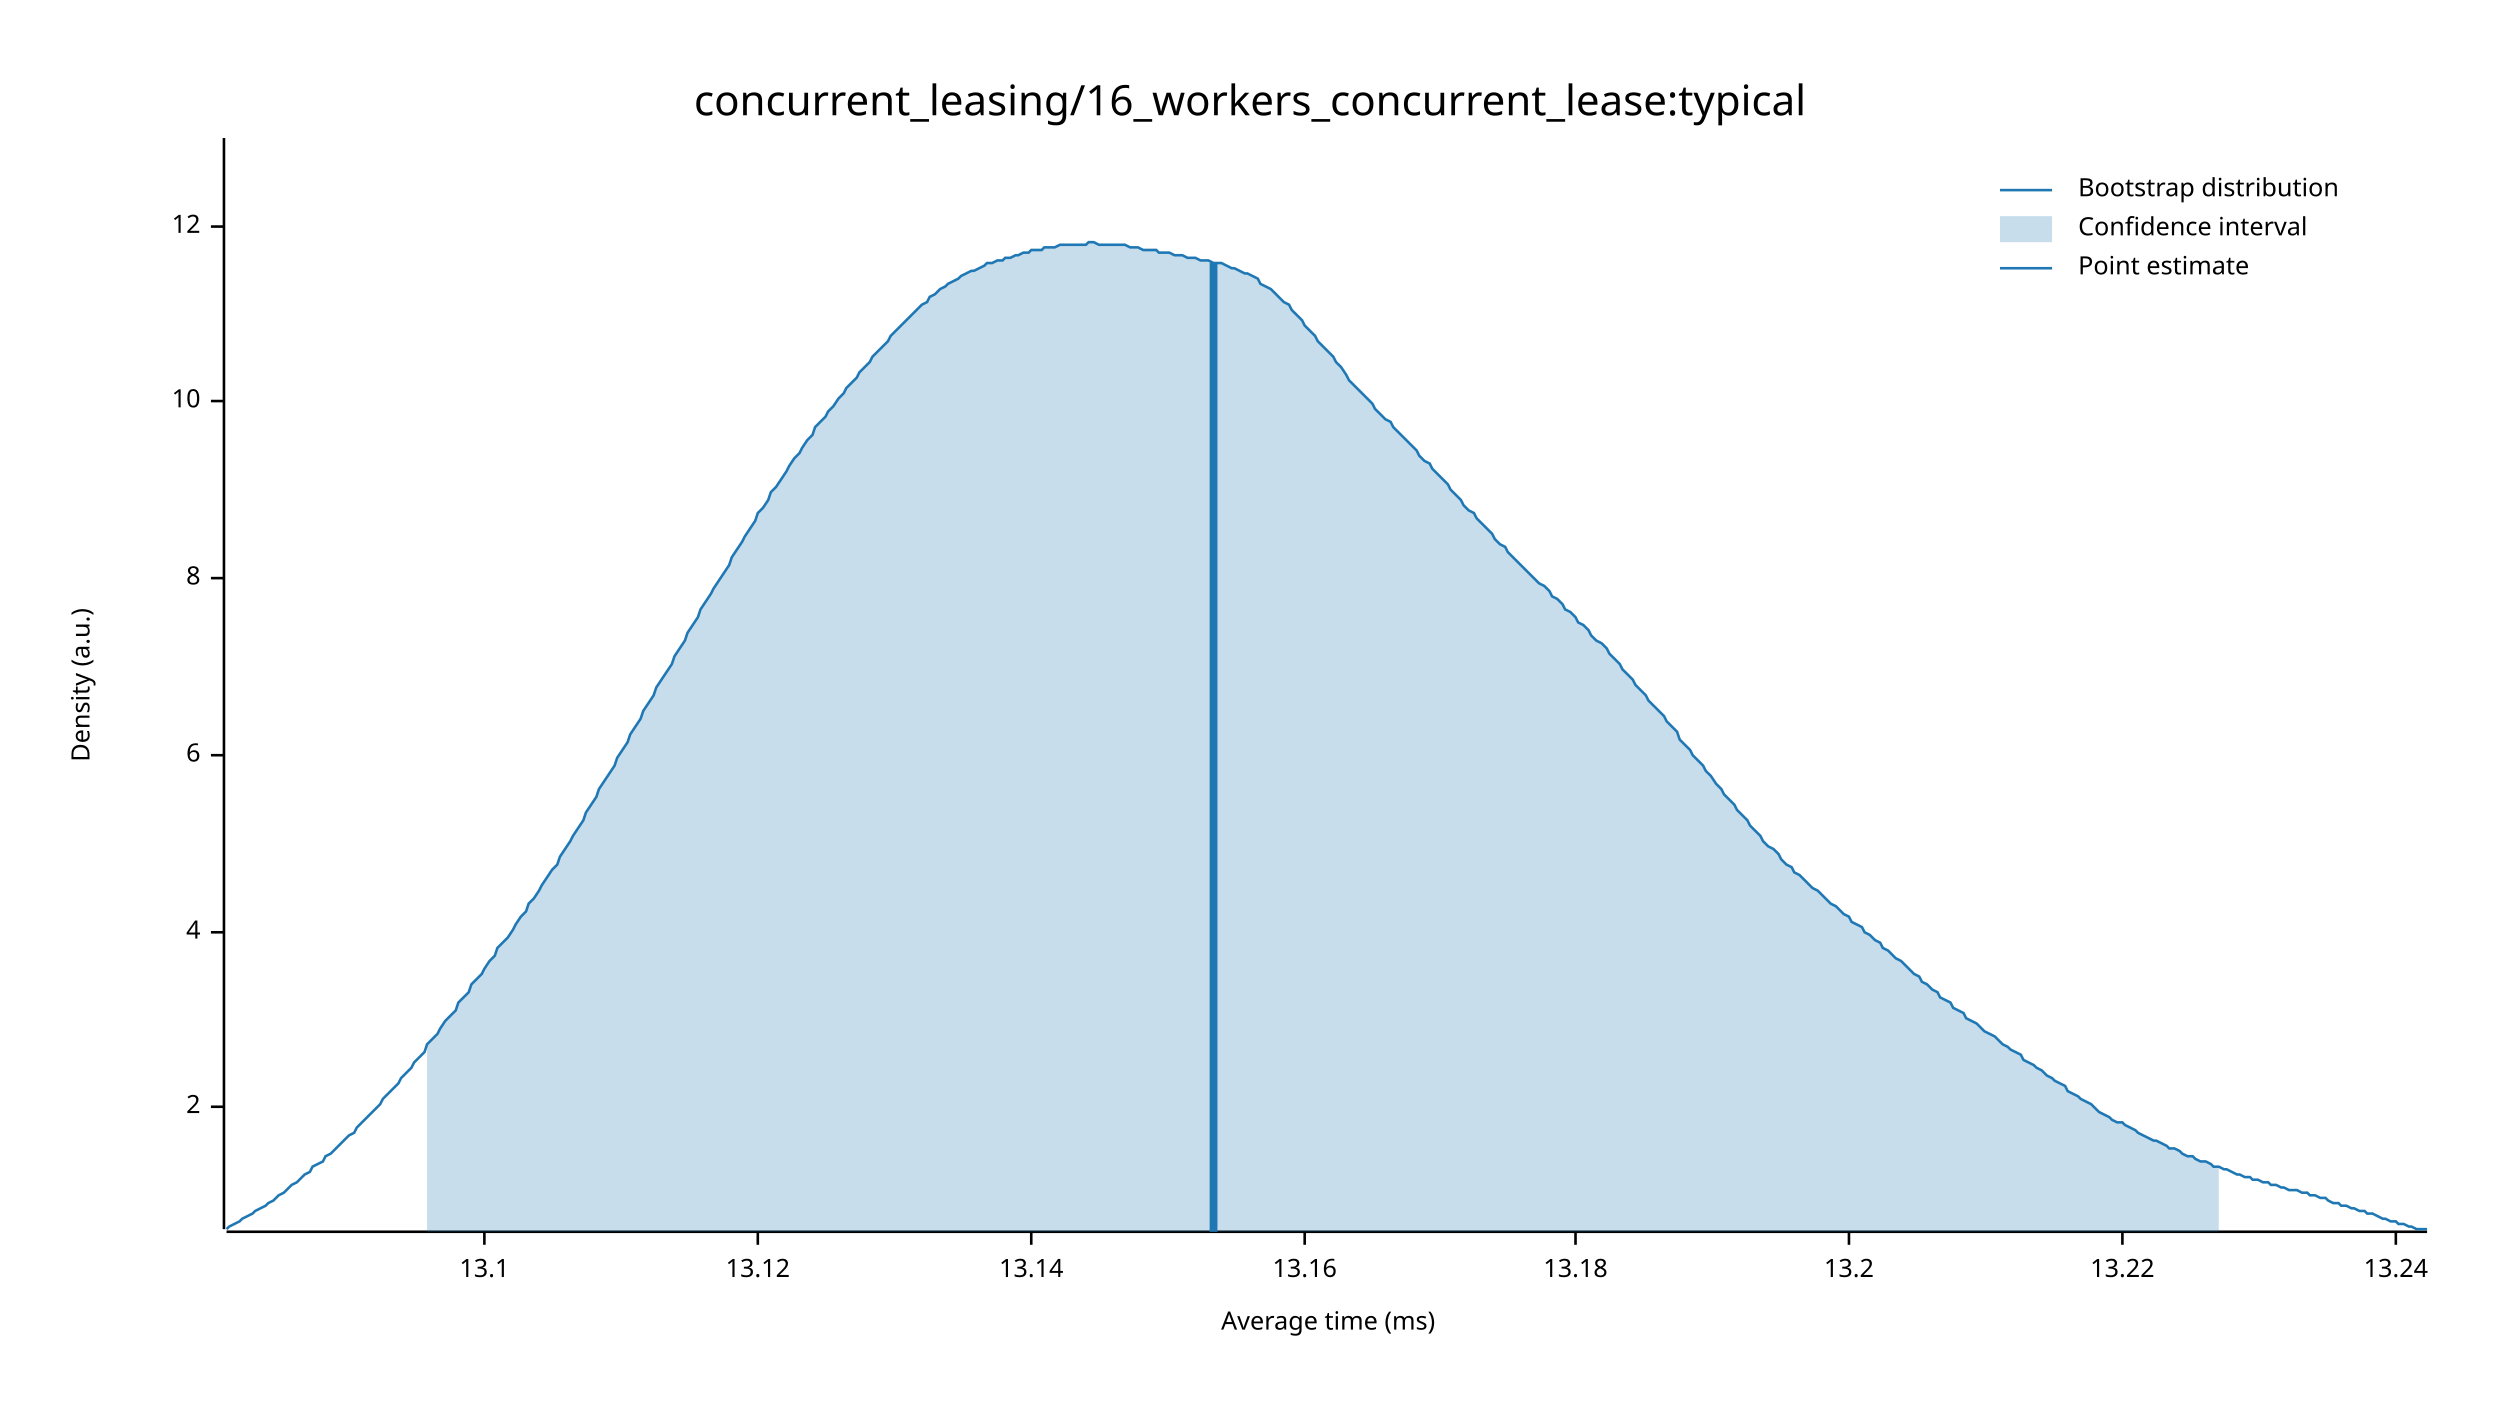
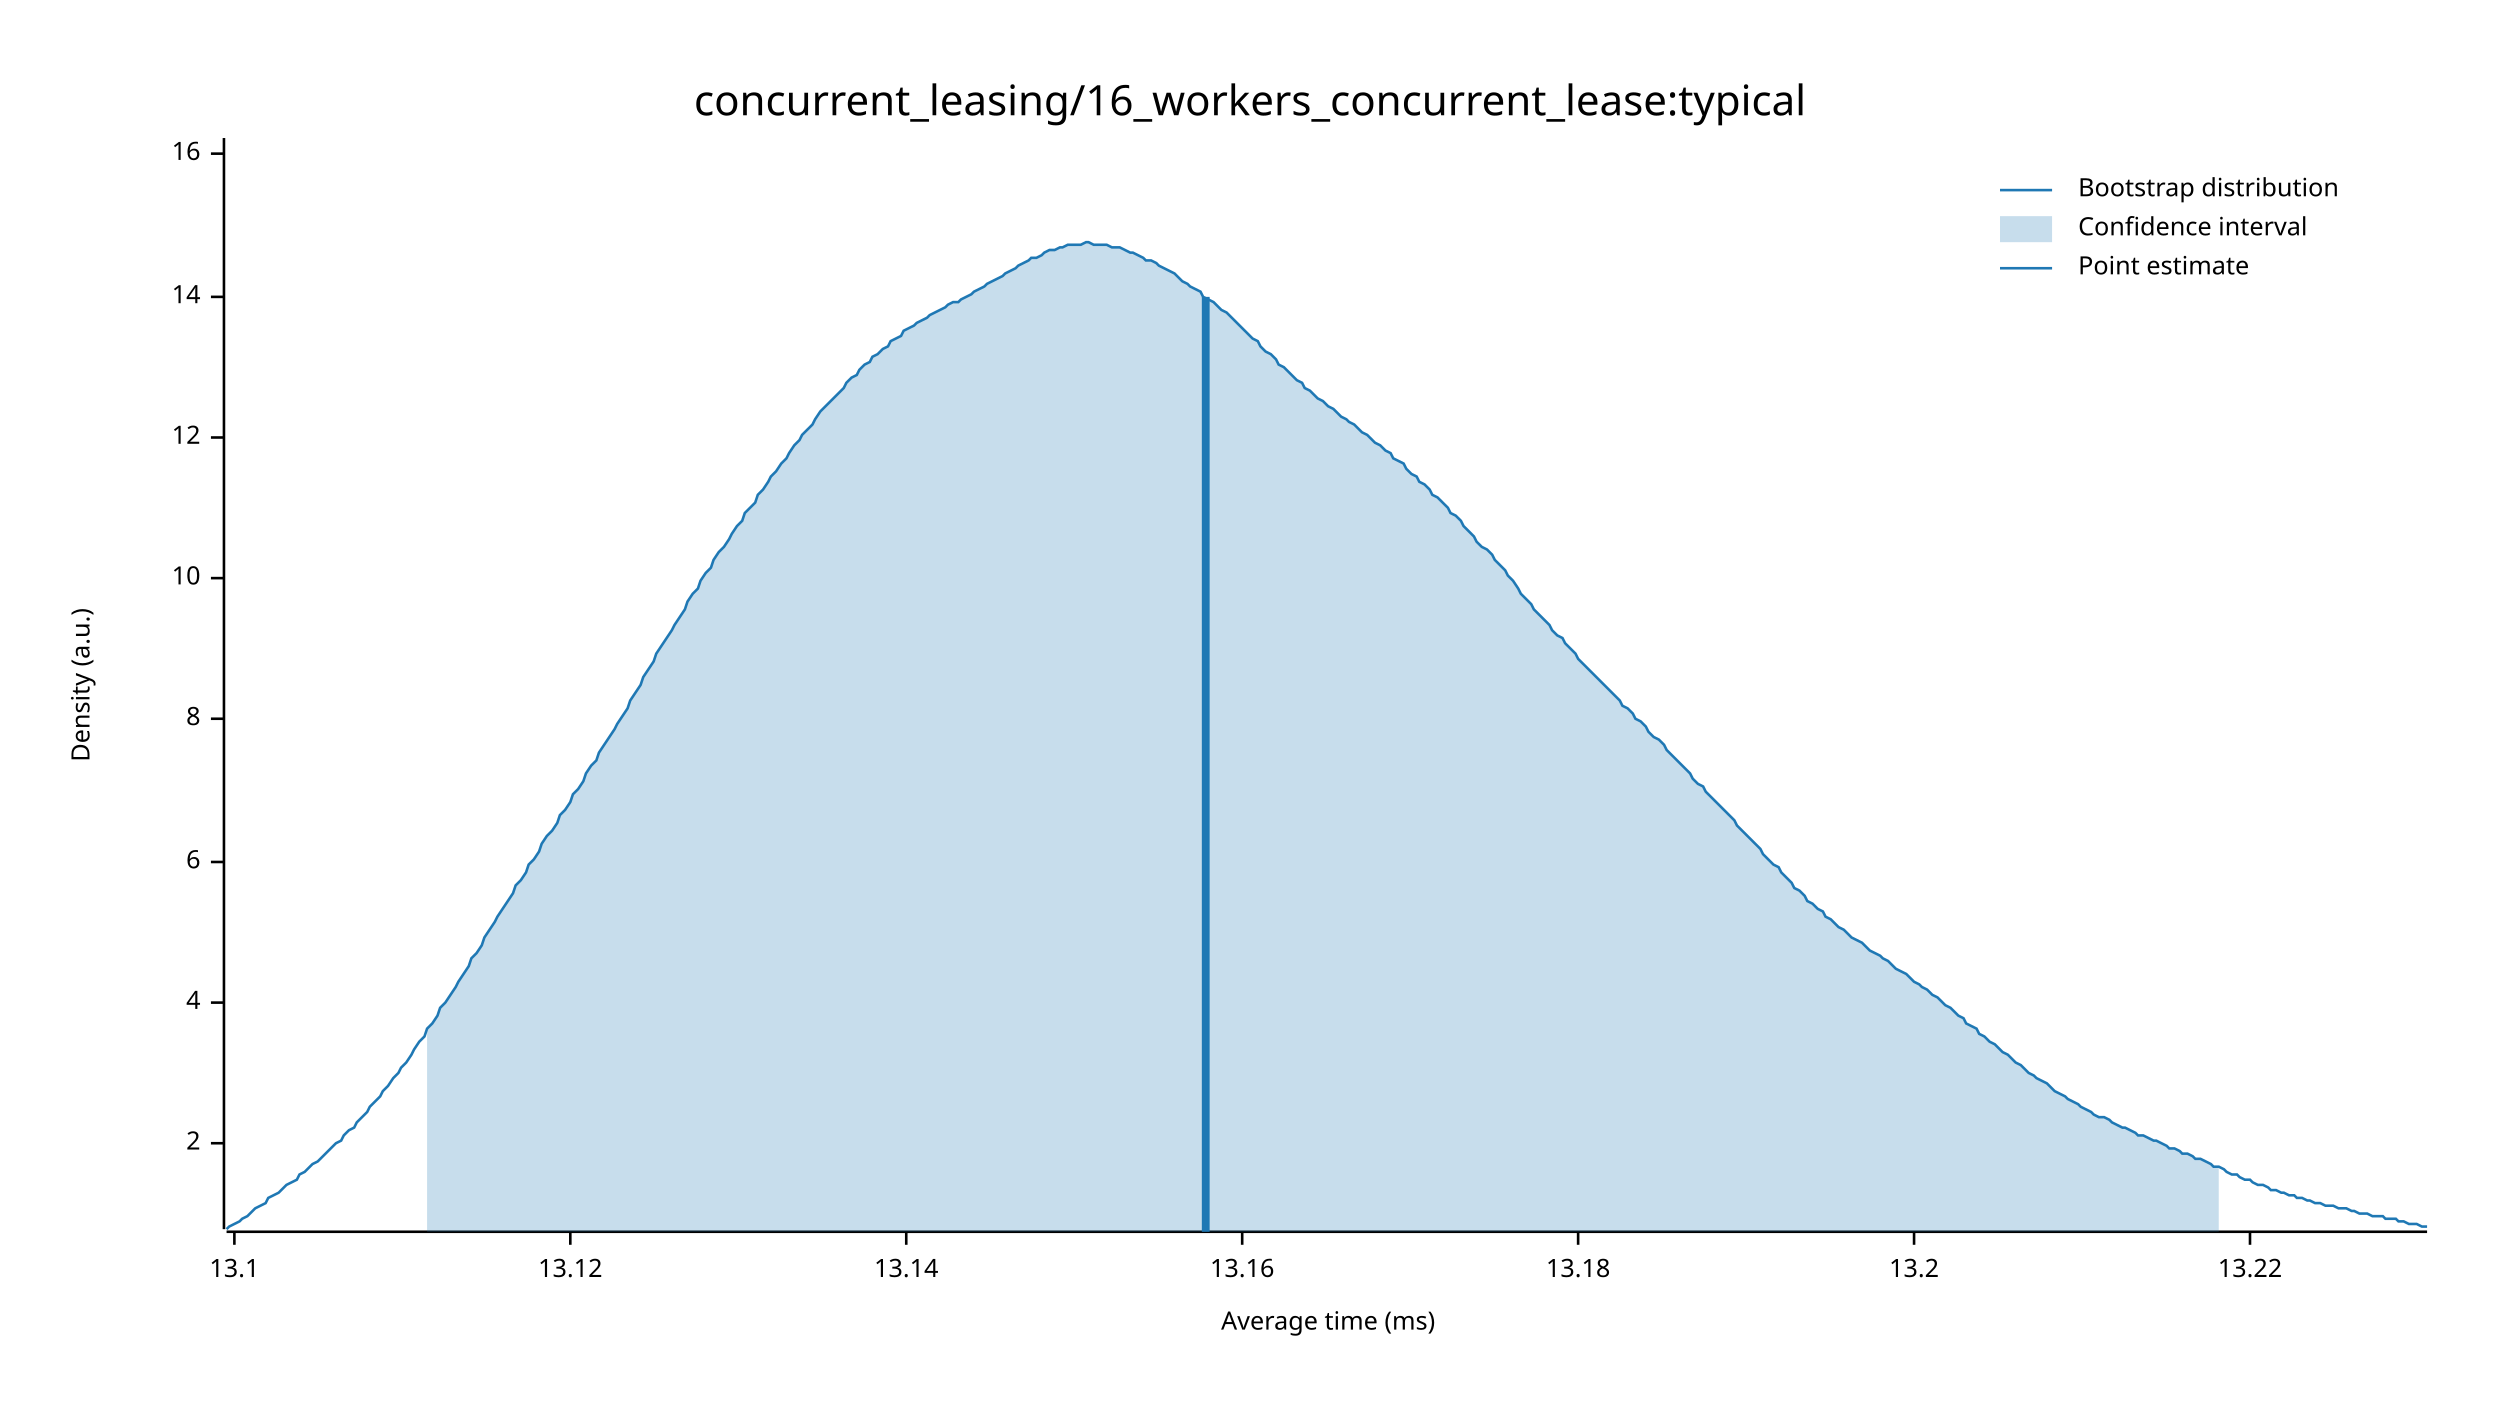
<svg xmlns="http://www.w3.org/2000/svg" width="960" height="540" viewBox="0 0 960 540">
  <text x="480" y="32" dy="0.76em" text-anchor="middle" font-family="sans-serif" font-size="16.129" opacity="1" fill="#000000">
concurrent_leasing/16_workers_concurrent_lease:typical
</text>
  <text x="27" y="263" dy="0.76em" text-anchor="middle" font-family="sans-serif" font-size="9.677" opacity="1" fill="#000000" transform="rotate(270, 27, 263)">
Density (a.u.)
</text>
  <text x="510" y="513" dy="-0.5ex" text-anchor="middle" font-family="sans-serif" font-size="9.677" opacity="1" fill="#000000">
Average time (ms)
</text>
  <polyline fill="none" opacity="1" stroke="#000000" stroke-width="1" points="86,53 86,472 " />
-   <text x="77" y="425" dy="0.5ex" text-anchor="end" font-family="sans-serif" font-size="9.677" opacity="1" fill="#000000">
+   <text x="77" y="439" dy="0.5ex" text-anchor="end" font-family="sans-serif" font-size="9.677" opacity="1" fill="#000000">
2
</text>
-   <polyline fill="none" opacity="1" stroke="#000000" stroke-width="1" points="81,425 86,425 " />
-   <text x="77" y="358" dy="0.5ex" text-anchor="end" font-family="sans-serif" font-size="9.677" opacity="1" fill="#000000">
+   <polyline fill="none" opacity="1" stroke="#000000" stroke-width="1" points="81,439 86,439 " />
+   <text x="77" y="385" dy="0.5ex" text-anchor="end" font-family="sans-serif" font-size="9.677" opacity="1" fill="#000000">
4
</text>
-   <polyline fill="none" opacity="1" stroke="#000000" stroke-width="1" points="81,358 86,358 " />
-   <text x="77" y="290" dy="0.5ex" text-anchor="end" font-family="sans-serif" font-size="9.677" opacity="1" fill="#000000">
+   <polyline fill="none" opacity="1" stroke="#000000" stroke-width="1" points="81,385 86,385 " />
+   <text x="77" y="331" dy="0.5ex" text-anchor="end" font-family="sans-serif" font-size="9.677" opacity="1" fill="#000000">
6
</text>
-   <polyline fill="none" opacity="1" stroke="#000000" stroke-width="1" points="81,290 86,290 " />
-   <text x="77" y="222" dy="0.5ex" text-anchor="end" font-family="sans-serif" font-size="9.677" opacity="1" fill="#000000">
+   <polyline fill="none" opacity="1" stroke="#000000" stroke-width="1" points="81,331 86,331 " />
+   <text x="77" y="276" dy="0.5ex" text-anchor="end" font-family="sans-serif" font-size="9.677" opacity="1" fill="#000000">
8
</text>
-   <polyline fill="none" opacity="1" stroke="#000000" stroke-width="1" points="81,222 86,222 " />
-   <text x="77" y="154" dy="0.5ex" text-anchor="end" font-family="sans-serif" font-size="9.677" opacity="1" fill="#000000">
+   <polyline fill="none" opacity="1" stroke="#000000" stroke-width="1" points="81,276 86,276 " />
+   <text x="77" y="222" dy="0.5ex" text-anchor="end" font-family="sans-serif" font-size="9.677" opacity="1" fill="#000000">
10
</text>
-   <polyline fill="none" opacity="1" stroke="#000000" stroke-width="1" points="81,154 86,154 " />
-   <text x="77" y="87" dy="0.5ex" text-anchor="end" font-family="sans-serif" font-size="9.677" opacity="1" fill="#000000">
+   <polyline fill="none" opacity="1" stroke="#000000" stroke-width="1" points="81,222 86,222 " />
+   <text x="77" y="168" dy="0.5ex" text-anchor="end" font-family="sans-serif" font-size="9.677" opacity="1" fill="#000000">
12
</text>
-   <polyline fill="none" opacity="1" stroke="#000000" stroke-width="1" points="81,87 86,87 " />
+   <polyline fill="none" opacity="1" stroke="#000000" stroke-width="1" points="81,168 86,168 " />
+   <text x="77" y="114" dy="0.5ex" text-anchor="end" font-family="sans-serif" font-size="9.677" opacity="1" fill="#000000">
+ 14
+ </text>
+   <polyline fill="none" opacity="1" stroke="#000000" stroke-width="1" points="81,114 86,114 " />
+   <text x="77" y="59" dy="0.5ex" text-anchor="end" font-family="sans-serif" font-size="9.677" opacity="1" fill="#000000">
+ 16
+ </text>
+   <polyline fill="none" opacity="1" stroke="#000000" stroke-width="1" points="81,59 86,59 " />
  <polyline fill="none" opacity="1" stroke="#000000" stroke-width="1" points="87,473 932,473 " />
-   <text x="186" y="483" dy="0.76em" text-anchor="middle" font-family="sans-serif" font-size="9.677" opacity="1" fill="#000000">
+   <text x="90" y="483" dy="0.76em" text-anchor="middle" font-family="sans-serif" font-size="9.677" opacity="1" fill="#000000">
13.1
</text>
-   <polyline fill="none" opacity="1" stroke="#000000" stroke-width="1" points="186,473 186,478 " />
-   <text x="291" y="483" dy="0.76em" text-anchor="middle" font-family="sans-serif" font-size="9.677" opacity="1" fill="#000000">
+   <polyline fill="none" opacity="1" stroke="#000000" stroke-width="1" points="90,473 90,478 " />
+   <text x="219" y="483" dy="0.76em" text-anchor="middle" font-family="sans-serif" font-size="9.677" opacity="1" fill="#000000">
13.12
</text>
-   <polyline fill="none" opacity="1" stroke="#000000" stroke-width="1" points="291,473 291,478 " />
-   <text x="396" y="483" dy="0.76em" text-anchor="middle" font-family="sans-serif" font-size="9.677" opacity="1" fill="#000000">
+   <polyline fill="none" opacity="1" stroke="#000000" stroke-width="1" points="219,473 219,478 " />
+   <text x="348" y="483" dy="0.76em" text-anchor="middle" font-family="sans-serif" font-size="9.677" opacity="1" fill="#000000">
13.14
</text>
-   <polyline fill="none" opacity="1" stroke="#000000" stroke-width="1" points="396,473 396,478 " />
-   <text x="501" y="483" dy="0.76em" text-anchor="middle" font-family="sans-serif" font-size="9.677" opacity="1" fill="#000000">
+   <polyline fill="none" opacity="1" stroke="#000000" stroke-width="1" points="348,473 348,478 " />
+   <text x="477" y="483" dy="0.76em" text-anchor="middle" font-family="sans-serif" font-size="9.677" opacity="1" fill="#000000">
13.16
</text>
-   <polyline fill="none" opacity="1" stroke="#000000" stroke-width="1" points="501,473 501,478 " />
-   <text x="605" y="483" dy="0.76em" text-anchor="middle" font-family="sans-serif" font-size="9.677" opacity="1" fill="#000000">
+   <polyline fill="none" opacity="1" stroke="#000000" stroke-width="1" points="477,473 477,478 " />
+   <text x="606" y="483" dy="0.76em" text-anchor="middle" font-family="sans-serif" font-size="9.677" opacity="1" fill="#000000">
13.18
</text>
-   <polyline fill="none" opacity="1" stroke="#000000" stroke-width="1" points="605,473 605,478 " />
-   <text x="710" y="483" dy="0.76em" text-anchor="middle" font-family="sans-serif" font-size="9.677" opacity="1" fill="#000000">
+   <polyline fill="none" opacity="1" stroke="#000000" stroke-width="1" points="606,473 606,478 " />
+   <text x="735" y="483" dy="0.76em" text-anchor="middle" font-family="sans-serif" font-size="9.677" opacity="1" fill="#000000">
13.2
</text>
-   <polyline fill="none" opacity="1" stroke="#000000" stroke-width="1" points="710,473 710,478 " />
-   <text x="815" y="483" dy="0.76em" text-anchor="middle" font-family="sans-serif" font-size="9.677" opacity="1" fill="#000000">
+   <polyline fill="none" opacity="1" stroke="#000000" stroke-width="1" points="735,473 735,478 " />
+   <text x="864" y="483" dy="0.76em" text-anchor="middle" font-family="sans-serif" font-size="9.677" opacity="1" fill="#000000">
13.22
</text>
-   <polyline fill="none" opacity="1" stroke="#000000" stroke-width="1" points="815,473 815,478 " />
-   <text x="920" y="483" dy="0.76em" text-anchor="middle" font-family="sans-serif" font-size="9.677" opacity="1" fill="#000000">
- 13.24
- </text>
-   <polyline fill="none" opacity="1" stroke="#000000" stroke-width="1" points="920,473 920,478 " />
-   <polyline fill="none" opacity="1" stroke="#1F78B4" stroke-width="1" points="87,472 88,471 90,470 92,469 93,468 95,467 97,466 98,465 100,464 102,463 103,462 105,461 107,459 109,458 110,457 112,455 114,454 115,453 117,451 119,450 120,448 122,447 124,446 125,444 127,443 129,441 131,439 132,438 134,436 136,435 137,433 139,431 141,429 142,428 144,426 146,424 147,422 149,420 151,418 153,416 154,414 156,412 158,410 159,408 161,406 163,404 164,401 166,399 168,397 169,395 171,392 173,390 175,388 176,385 178,383 180,381 181,378 183,376 185,374 186,372 188,369 190,367 191,364 193,362 195,360 197,357 198,355 200,352 202,350 203,347 205,345 207,342 208,340 210,337 212,334 214,332 215,329 217,326 219,323 220,321 222,318 224,315 225,312 227,309 229,306 230,303 232,300 234,297 236,294 237,291 239,288 241,285 242,282 244,279 246,276 247,273 249,270 251,267 252,264 254,261 256,258 258,255 259,252 261,249 263,246 264,243 266,240 268,237 269,234 271,231 273,228 274,226 276,223 278,220 280,217 281,214 283,211 285,208 286,206 288,203 290,200 291,197 293,195 295,192 296,189 298,187 300,184 302,181 303,179 305,176 307,174 308,172 310,169 312,167 313,164 315,162 317,160 318,158 320,156 322,153 324,151 325,149 327,147 329,145 330,143 332,141 334,139 335,137 337,135 339,133 341,131 342,129 344,127 346,125 347,124 349,122 351,120 352,119 354,117 356,116 357,114 359,113 361,111 363,110 364,109 366,108 368,107 369,106 371,105 373,104 374,104 376,103 378,102 379,101 381,101 383,100 385,100 386,99 388,99 390,98 391,98 393,97 395,97 396,96 398,96 400,96 401,95 403,95 405,95 407,94 408,94 410,94 412,94 413,94 415,94 417,94 418,93 420,93 422,94 423,94 425,94 427,94 429,94 430,94 432,94 434,95 435,95 437,95 439,96 440,96 442,96 444,96 445,97 447,97 449,97 451,98 452,98 454,98 456,99 457,99 459,99 461,100 462,100 464,100 466,101 468,101 469,101 471,102 473,103 474,103 476,104 478,105 479,105 481,106 483,107 484,109 486,110 488,111 490,113 491,114 493,116 495,117 496,119 498,121 500,123 501,125 503,127 505,129 506,131 508,133 510,135 512,137 513,139 515,141 517,144 518,146 520,148 522,150 523,151 525,153 527,155 528,157 530,159 532,161 534,162 535,164 537,166 539,168 540,169 542,171 544,173 545,175 547,177 549,178 550,180 552,182 554,184 556,186 557,188 559,190 561,192 562,194 564,196 566,197 567,199 569,201 571,203 573,205 574,207 576,209 578,210 579,212 581,214 583,216 584,217 586,219 588,221 589,222 591,224 593,225 595,227 596,229 598,230 600,232 601,234 603,235 605,237 606,239 608,240 610,242 611,244 613,246 615,247 617,249 618,251 620,253 622,255 623,257 625,259 627,261 628,263 630,265 632,267 633,269 635,271 637,273 639,275 640,277 642,279 644,281 645,284 647,286 649,288 650,290 652,292 654,294 655,296 657,298 659,301 661,303 662,305 664,307 666,309 667,311 669,313 671,315 672,317 674,319 676,321 677,323 679,325 681,326 683,328 684,330 686,332 688,333 689,335 691,336 693,338 694,339 696,341 698,342 700,344 701,345 703,347 705,348 706,349 708,351 710,352 711,354 713,355 715,356 716,358 718,359 720,361 722,362 723,364 725,365 727,367 728,368 730,369 732,371 733,372 735,374 737,375 738,377 740,378 742,380 744,381 745,383 747,384 749,385 750,387 752,388 754,389 755,391 757,392 759,393 760,394 762,396 764,397 766,398 767,399 769,401 771,402 772,403 774,404 776,405 777,407 779,408 781,409 782,410 784,411 786,413 788,414 789,415 791,416 793,417 794,419 796,420 798,421 799,422 801,423 803,424 804,425 806,427 808,428 810,429 811,430 813,431 815,431 816,432 818,433 820,434 821,435 823,436 825,437 827,438 828,438 830,439 832,440 833,441 835,441 837,442 838,443 840,444 842,444 843,445 845,446 847,446 849,447 850,448 852,448 854,449 855,449 857,450 859,451 860,451 862,452 864,452 865,453 867,453 869,454 871,454 872,455 874,455 876,456 877,456 879,457 881,457 882,457 884,458 886,458 887,459 889,459 891,460 893,460 894,461 896,462 898,462 899,463 901,463 903,464 904,464 906,465 908,465 909,466 911,466 913,467 915,468 916,468 918,469 920,469 921,470 923,470 925,471 926,471 928,472 930,472 932,472 " />
-   <polygon opacity="0.25" fill="#1F78B4" points="164,401 166,399 168,397 169,395 171,392 173,390 175,388 176,385 178,383 180,381 181,378 183,376 185,374 186,372 188,369 190,367 191,364 193,362 195,360 197,357 198,355 200,352 202,350 203,347 205,345 207,342 208,340 210,337 212,334 214,332 215,329 217,326 219,323 220,321 222,318 224,315 225,312 227,309 229,306 230,303 232,300 234,297 236,294 237,291 239,288 241,285 242,282 244,279 246,276 247,273 249,270 251,267 252,264 254,261 256,258 258,255 259,252 261,249 263,246 264,243 266,240 268,237 269,234 271,231 273,228 274,226 276,223 278,220 280,217 281,214 283,211 285,208 286,206 288,203 290,200 291,197 293,195 295,192 296,189 298,187 300,184 302,181 303,179 305,176 307,174 308,172 310,169 312,167 313,164 315,162 317,160 318,158 320,156 322,153 324,151 325,149 327,147 329,145 330,143 332,141 334,139 335,137 337,135 339,133 341,131 342,129 344,127 346,125 347,124 349,122 351,120 352,119 354,117 356,116 357,114 359,113 361,111 363,110 364,109 366,108 368,107 369,106 371,105 373,104 374,104 376,103 378,102 379,101 381,101 383,100 385,100 386,99 388,99 390,98 391,98 393,97 395,97 396,96 398,96 400,96 401,95 403,95 405,95 407,94 408,94 410,94 412,94 413,94 415,94 417,94 418,93 420,93 422,94 423,94 425,94 427,94 429,94 430,94 432,94 434,95 435,95 437,95 439,96 440,96 442,96 444,96 445,97 447,97 449,97 451,98 452,98 454,98 456,99 457,99 459,99 461,100 462,100 464,100 466,101 468,101 469,101 471,102 473,103 474,103 476,104 478,105 479,105 481,106 483,107 484,109 486,110 488,111 490,113 491,114 493,116 495,117 496,119 498,121 500,123 501,125 503,127 505,129 506,131 508,133 510,135 512,137 513,139 515,141 517,144 518,146 520,148 522,150 523,151 525,153 527,155 528,157 530,159 532,161 534,162 535,164 537,166 539,168 540,169 542,171 544,173 545,175 547,177 549,178 550,180 552,182 554,184 556,186 557,188 559,190 561,192 562,194 564,196 566,197 567,199 569,201 571,203 573,205 574,207 576,209 578,210 579,212 581,214 583,216 584,217 586,219 588,221 589,222 591,224 593,225 595,227 596,229 598,230 600,232 601,234 603,235 605,237 606,239 608,240 610,242 611,244 613,246 615,247 617,249 618,251 620,253 622,255 623,257 625,259 627,261 628,263 630,265 632,267 633,269 635,271 637,273 639,275 640,277 642,279 644,281 645,284 647,286 649,288 650,290 652,292 654,294 655,296 657,298 659,301 661,303 662,305 664,307 666,309 667,311 669,313 671,315 672,317 674,319 676,321 677,323 679,325 681,326 683,328 684,330 686,332 688,333 689,335 691,336 693,338 694,339 696,341 698,342 700,344 701,345 703,347 705,348 706,349 708,351 710,352 711,354 713,355 715,356 716,358 718,359 720,361 722,362 723,364 725,365 727,367 728,368 730,369 732,371 733,372 735,374 737,375 738,377 740,378 742,380 744,381 745,383 747,384 749,385 750,387 752,388 754,389 755,391 757,392 759,393 760,394 762,396 764,397 766,398 767,399 769,401 771,402 772,403 774,404 776,405 777,407 779,408 781,409 782,410 784,411 786,413 788,414 789,415 791,416 793,417 794,419 796,420 798,421 799,422 801,423 803,424 804,425 806,427 808,428 810,429 811,430 813,431 815,431 816,432 818,433 820,434 821,435 823,436 825,437 827,438 828,438 830,439 832,440 833,441 835,441 837,442 838,443 840,444 842,444 843,445 845,446 847,446 849,447 850,448 852,448 852,473 164,473 " />
-   <polyline fill="none" opacity="1" stroke="#1F78B4" stroke-width="3" points="466,473 466,101 " />
+   <polyline fill="none" opacity="1" stroke="#000000" stroke-width="1" points="864,473 864,478 " />
+   <polyline fill="none" opacity="1" stroke="#1F78B4" stroke-width="1" points="87,472 88,471 90,470 92,469 93,468 95,467 97,465 98,464 100,463 102,462 103,460 105,459 107,458 109,456 110,455 112,454 114,453 115,451 117,450 119,448 120,447 122,446 124,444 125,443 127,441 129,439 131,438 132,436 134,434 136,433 137,431 139,429 141,427 142,425 144,423 146,421 147,419 149,417 151,414 153,412 154,410 156,408 158,405 159,403 161,400 163,398 164,395 166,393 168,390 169,387 171,385 173,382 175,379 176,377 178,374 180,371 181,368 183,366 185,363 186,360 188,357 190,354 191,352 193,349 195,346 197,343 198,340 200,338 202,335 203,332 205,330 207,327 208,324 210,321 212,319 214,316 215,313 217,311 219,308 220,305 222,303 224,300 225,297 227,294 229,292 230,289 232,286 234,283 236,280 237,278 239,275 241,272 242,269 244,266 246,263 247,260 249,257 251,254 252,251 254,248 256,245 258,242 259,240 261,237 263,234 264,231 266,228 268,226 269,223 271,220 273,218 274,215 276,212 278,210 280,207 281,205 283,202 285,200 286,197 288,195 290,193 291,190 293,188 295,185 296,183 298,181 300,178 302,176 303,174 305,171 307,169 308,167 310,165 312,163 313,161 315,158 317,156 318,155 320,153 322,151 324,149 325,147 327,145 329,144 330,142 332,140 334,139 335,137 337,136 339,134 341,133 342,131 344,130 346,129 347,127 349,126 351,125 352,124 354,123 356,122 357,121 359,120 361,119 363,118 364,117 366,116 368,116 369,115 371,114 373,113 374,112 376,111 378,110 379,109 381,108 383,107 385,106 386,105 388,104 390,103 391,102 393,101 395,100 396,99 398,99 400,98 401,97 403,96 405,96 407,95 408,95 410,94 412,94 413,94 415,94 417,93 418,93 420,94 422,94 423,94 425,94 427,95 429,95 430,95 432,96 434,97 435,97 437,98 439,99 440,100 442,100 444,101 445,102 447,103 449,104 451,105 452,106 454,108 456,109 457,110 459,111 461,112 462,114 464,115 466,116 468,118 469,119 471,120 473,122 474,123 476,125 478,127 479,128 481,130 483,131 484,133 486,135 488,136 490,138 491,140 493,141 495,143 496,144 498,146 500,147 501,149 503,150 505,152 506,153 508,154 510,156 512,157 513,158 515,160 517,161 518,162 520,163 522,165 523,166 525,167 527,169 528,170 530,171 532,173 534,174 535,176 537,177 539,178 540,180 542,182 544,183 545,185 547,186 549,188 550,190 552,191 554,193 556,195 557,197 559,198 561,200 562,202 564,204 566,206 567,208 569,210 571,211 573,213 574,215 576,217 578,219 579,221 581,223 583,226 584,228 586,230 588,232 589,234 591,236 593,238 595,240 596,242 598,244 600,245 601,247 603,249 605,251 606,253 608,255 610,257 611,258 613,260 615,262 617,264 618,265 620,267 622,269 623,271 625,272 627,274 628,276 630,277 632,279 633,281 635,283 637,284 639,286 640,288 642,290 644,292 645,293 647,295 649,297 650,299 652,301 654,302 655,304 657,306 659,308 661,310 662,311 664,313 666,315 667,317 669,319 671,321 672,322 674,324 676,326 677,328 679,330 681,332 683,333 684,335 686,337 688,339 689,341 691,342 693,344 694,346 696,347 698,349 700,350 701,352 703,353 705,355 706,356 708,357 710,359 711,360 713,361 715,362 716,363 718,365 720,366 722,367 723,368 725,369 727,371 728,372 730,373 732,374 733,375 735,377 737,378 738,379 740,380 742,382 744,383 745,384 747,386 749,387 750,388 752,390 754,391 755,393 757,394 759,395 760,397 762,398 764,400 766,401 767,402 769,404 771,405 772,406 774,408 776,409 777,410 779,412 781,413 782,414 784,415 786,416 788,418 789,419 791,420 793,421 794,422 796,423 798,424 799,425 801,426 803,427 804,428 806,429 808,429 810,430 811,431 813,432 815,433 816,433 818,434 820,435 821,436 823,436 825,437 827,438 828,438 830,439 832,440 833,441 835,441 837,442 838,443 840,443 842,444 843,445 845,445 847,446 849,447 850,448 852,448 854,449 855,450 857,451 859,451 860,452 862,453 864,453 865,454 867,455 869,455 871,456 872,457 874,457 876,458 877,458 879,459 881,459 882,460 884,460 886,461 887,461 889,462 891,462 893,463 894,463 896,463 898,464 899,464 901,464 903,465 904,465 906,466 908,466 909,466 911,467 913,467 915,467 916,468 918,468 920,468 921,469 923,469 925,470 926,470 928,470 930,471 932,471 " />
+   <polygon opacity="0.25" fill="#1F78B4" points="164,395 166,393 168,390 169,387 171,385 173,382 175,379 176,377 178,374 180,371 181,368 183,366 185,363 186,360 188,357 190,354 191,352 193,349 195,346 197,343 198,340 200,338 202,335 203,332 205,330 207,327 208,324 210,321 212,319 214,316 215,313 217,311 219,308 220,305 222,303 224,300 225,297 227,294 229,292 230,289 232,286 234,283 236,280 237,278 239,275 241,272 242,269 244,266 246,263 247,260 249,257 251,254 252,251 254,248 256,245 258,242 259,240 261,237 263,234 264,231 266,228 268,226 269,223 271,220 273,218 274,215 276,212 278,210 280,207 281,205 283,202 285,200 286,197 288,195 290,193 291,190 293,188 295,185 296,183 298,181 300,178 302,176 303,174 305,171 307,169 308,167 310,165 312,163 313,161 315,158 317,156 318,155 320,153 322,151 324,149 325,147 327,145 329,144 330,142 332,140 334,139 335,137 337,136 339,134 341,133 342,131 344,130 346,129 347,127 349,126 351,125 352,124 354,123 356,122 357,121 359,120 361,119 363,118 364,117 366,116 368,116 369,115 371,114 373,113 374,112 376,111 378,110 379,109 381,108 383,107 385,106 386,105 388,104 390,103 391,102 393,101 395,100 396,99 398,99 400,98 401,97 403,96 405,96 407,95 408,95 410,94 412,94 413,94 415,94 417,93 418,93 420,94 422,94 423,94 425,94 427,95 429,95 430,95 432,96 434,97 435,97 437,98 439,99 440,100 442,100 444,101 445,102 447,103 449,104 451,105 452,106 454,108 456,109 457,110 459,111 461,112 462,114 464,115 466,116 468,118 469,119 471,120 473,122 474,123 476,125 478,127 479,128 481,130 483,131 484,133 486,135 488,136 490,138 491,140 493,141 495,143 496,144 498,146 500,147 501,149 503,150 505,152 506,153 508,154 510,156 512,157 513,158 515,160 517,161 518,162 520,163 522,165 523,166 525,167 527,169 528,170 530,171 532,173 534,174 535,176 537,177 539,178 540,180 542,182 544,183 545,185 547,186 549,188 550,190 552,191 554,193 556,195 557,197 559,198 561,200 562,202 564,204 566,206 567,208 569,210 571,211 573,213 574,215 576,217 578,219 579,221 581,223 583,226 584,228 586,230 588,232 589,234 591,236 593,238 595,240 596,242 598,244 600,245 601,247 603,249 605,251 606,253 608,255 610,257 611,258 613,260 615,262 617,264 618,265 620,267 622,269 623,271 625,272 627,274 628,276 630,277 632,279 633,281 635,283 637,284 639,286 640,288 642,290 644,292 645,293 647,295 649,297 650,299 652,301 654,302 655,304 657,306 659,308 661,310 662,311 664,313 666,315 667,317 669,319 671,321 672,322 674,324 676,326 677,328 679,330 681,332 683,333 684,335 686,337 688,339 689,341 691,342 693,344 694,346 696,347 698,349 700,350 701,352 703,353 705,355 706,356 708,357 710,359 711,360 713,361 715,362 716,363 718,365 720,366 722,367 723,368 725,369 727,371 728,372 730,373 732,374 733,375 735,377 737,378 738,379 740,380 742,382 744,383 745,384 747,386 749,387 750,388 752,390 754,391 755,393 757,394 759,395 760,397 762,398 764,400 766,401 767,402 769,404 771,405 772,406 774,408 776,409 777,410 779,412 781,413 782,414 784,415 786,416 788,418 789,419 791,420 793,421 794,422 796,423 798,424 799,425 801,426 803,427 804,428 806,429 808,429 810,430 811,431 813,432 815,433 816,433 818,434 820,435 821,436 823,436 825,437 827,438 828,438 830,439 832,440 833,441 835,441 837,442 838,443 840,443 842,444 843,445 845,445 847,446 849,447 850,448 852,448 852,473 164,473 " />
+   <polyline fill="none" opacity="1" stroke="#1F78B4" stroke-width="3" points="463,473 463,114 " />
  <text x="798" y="68" dy="0.76em" text-anchor="start" font-family="sans-serif" font-size="9.677" opacity="1" fill="#000000">
Bootstrap distribution
</text>
  <text x="798" y="83" dy="0.76em" text-anchor="start" font-family="sans-serif" font-size="9.677" opacity="1" fill="#000000">
Confidence interval
</text>
  <text x="798" y="98" dy="0.76em" text-anchor="start" font-family="sans-serif" font-size="9.677" opacity="1" fill="#000000">
Point estimate
</text>
  <polyline fill="none" opacity="1" stroke="#1F78B4" stroke-width="1" points="768,73 788,73 " />
  <rect x="768" y="83" width="20" height="10" opacity="0.25" fill="#1F78B4" stroke="none" />
  <polyline fill="none" opacity="1" stroke="#1F78B4" stroke-width="1" points="768,103 788,103 " />
</svg>
